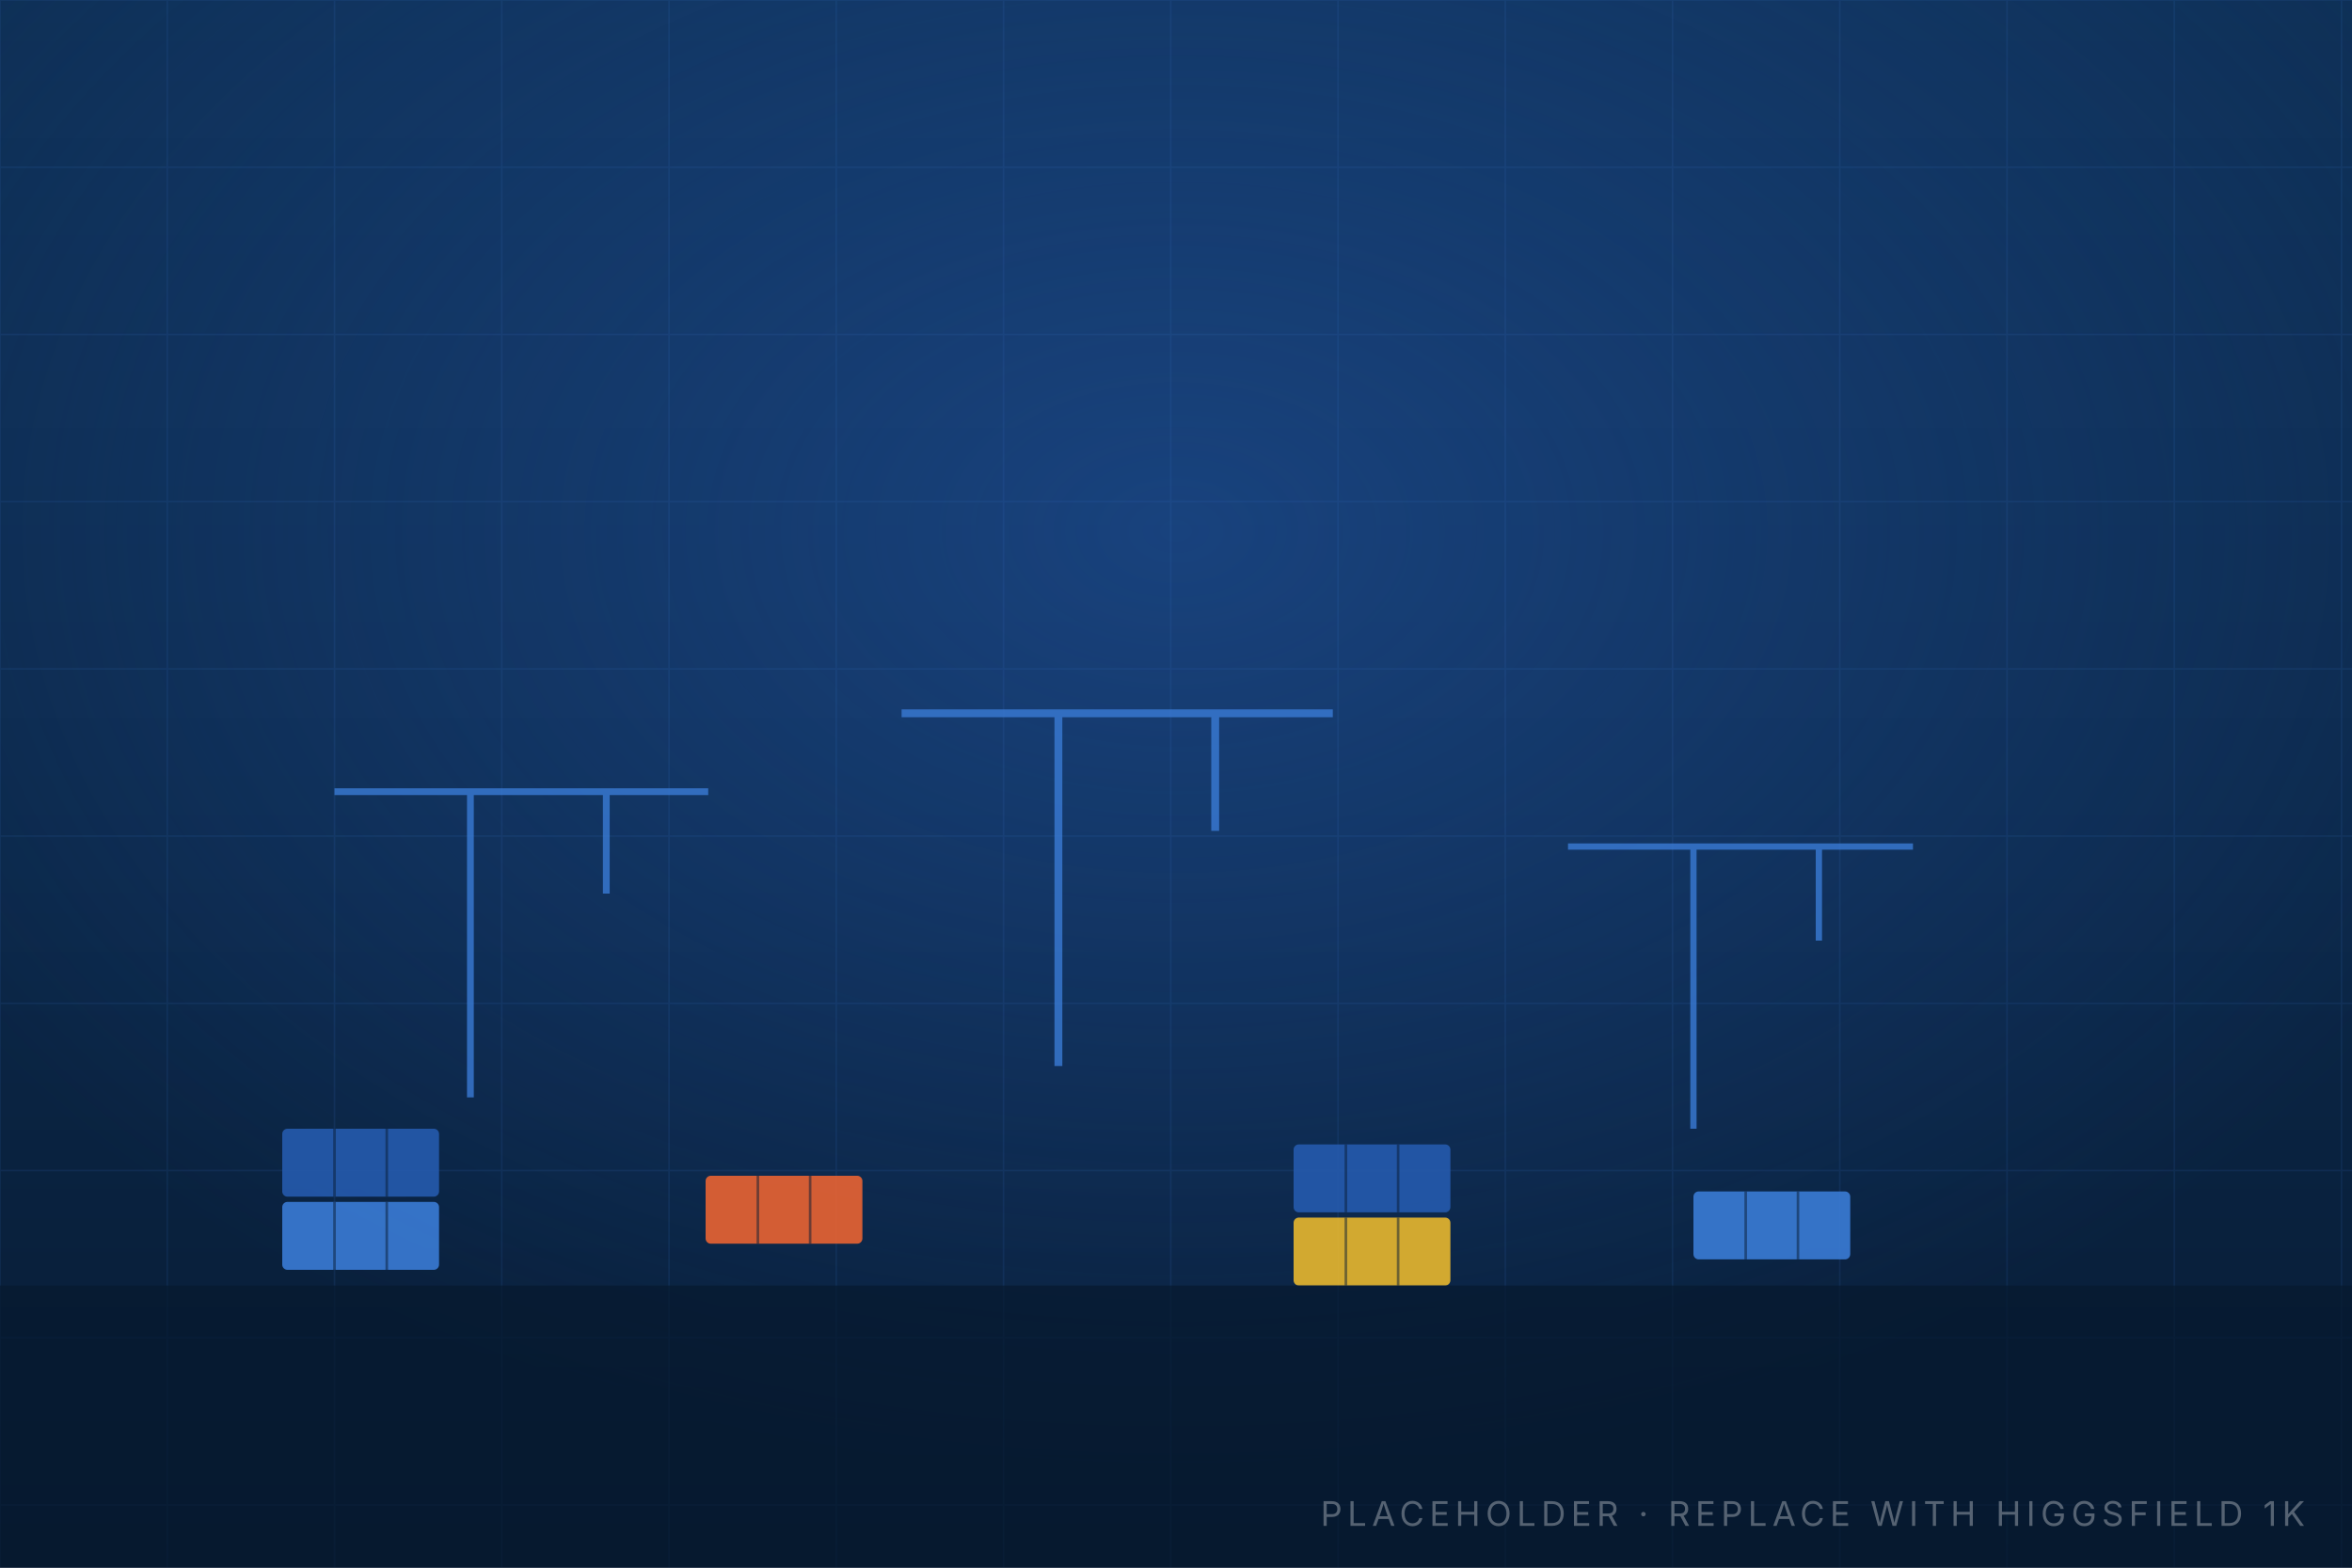
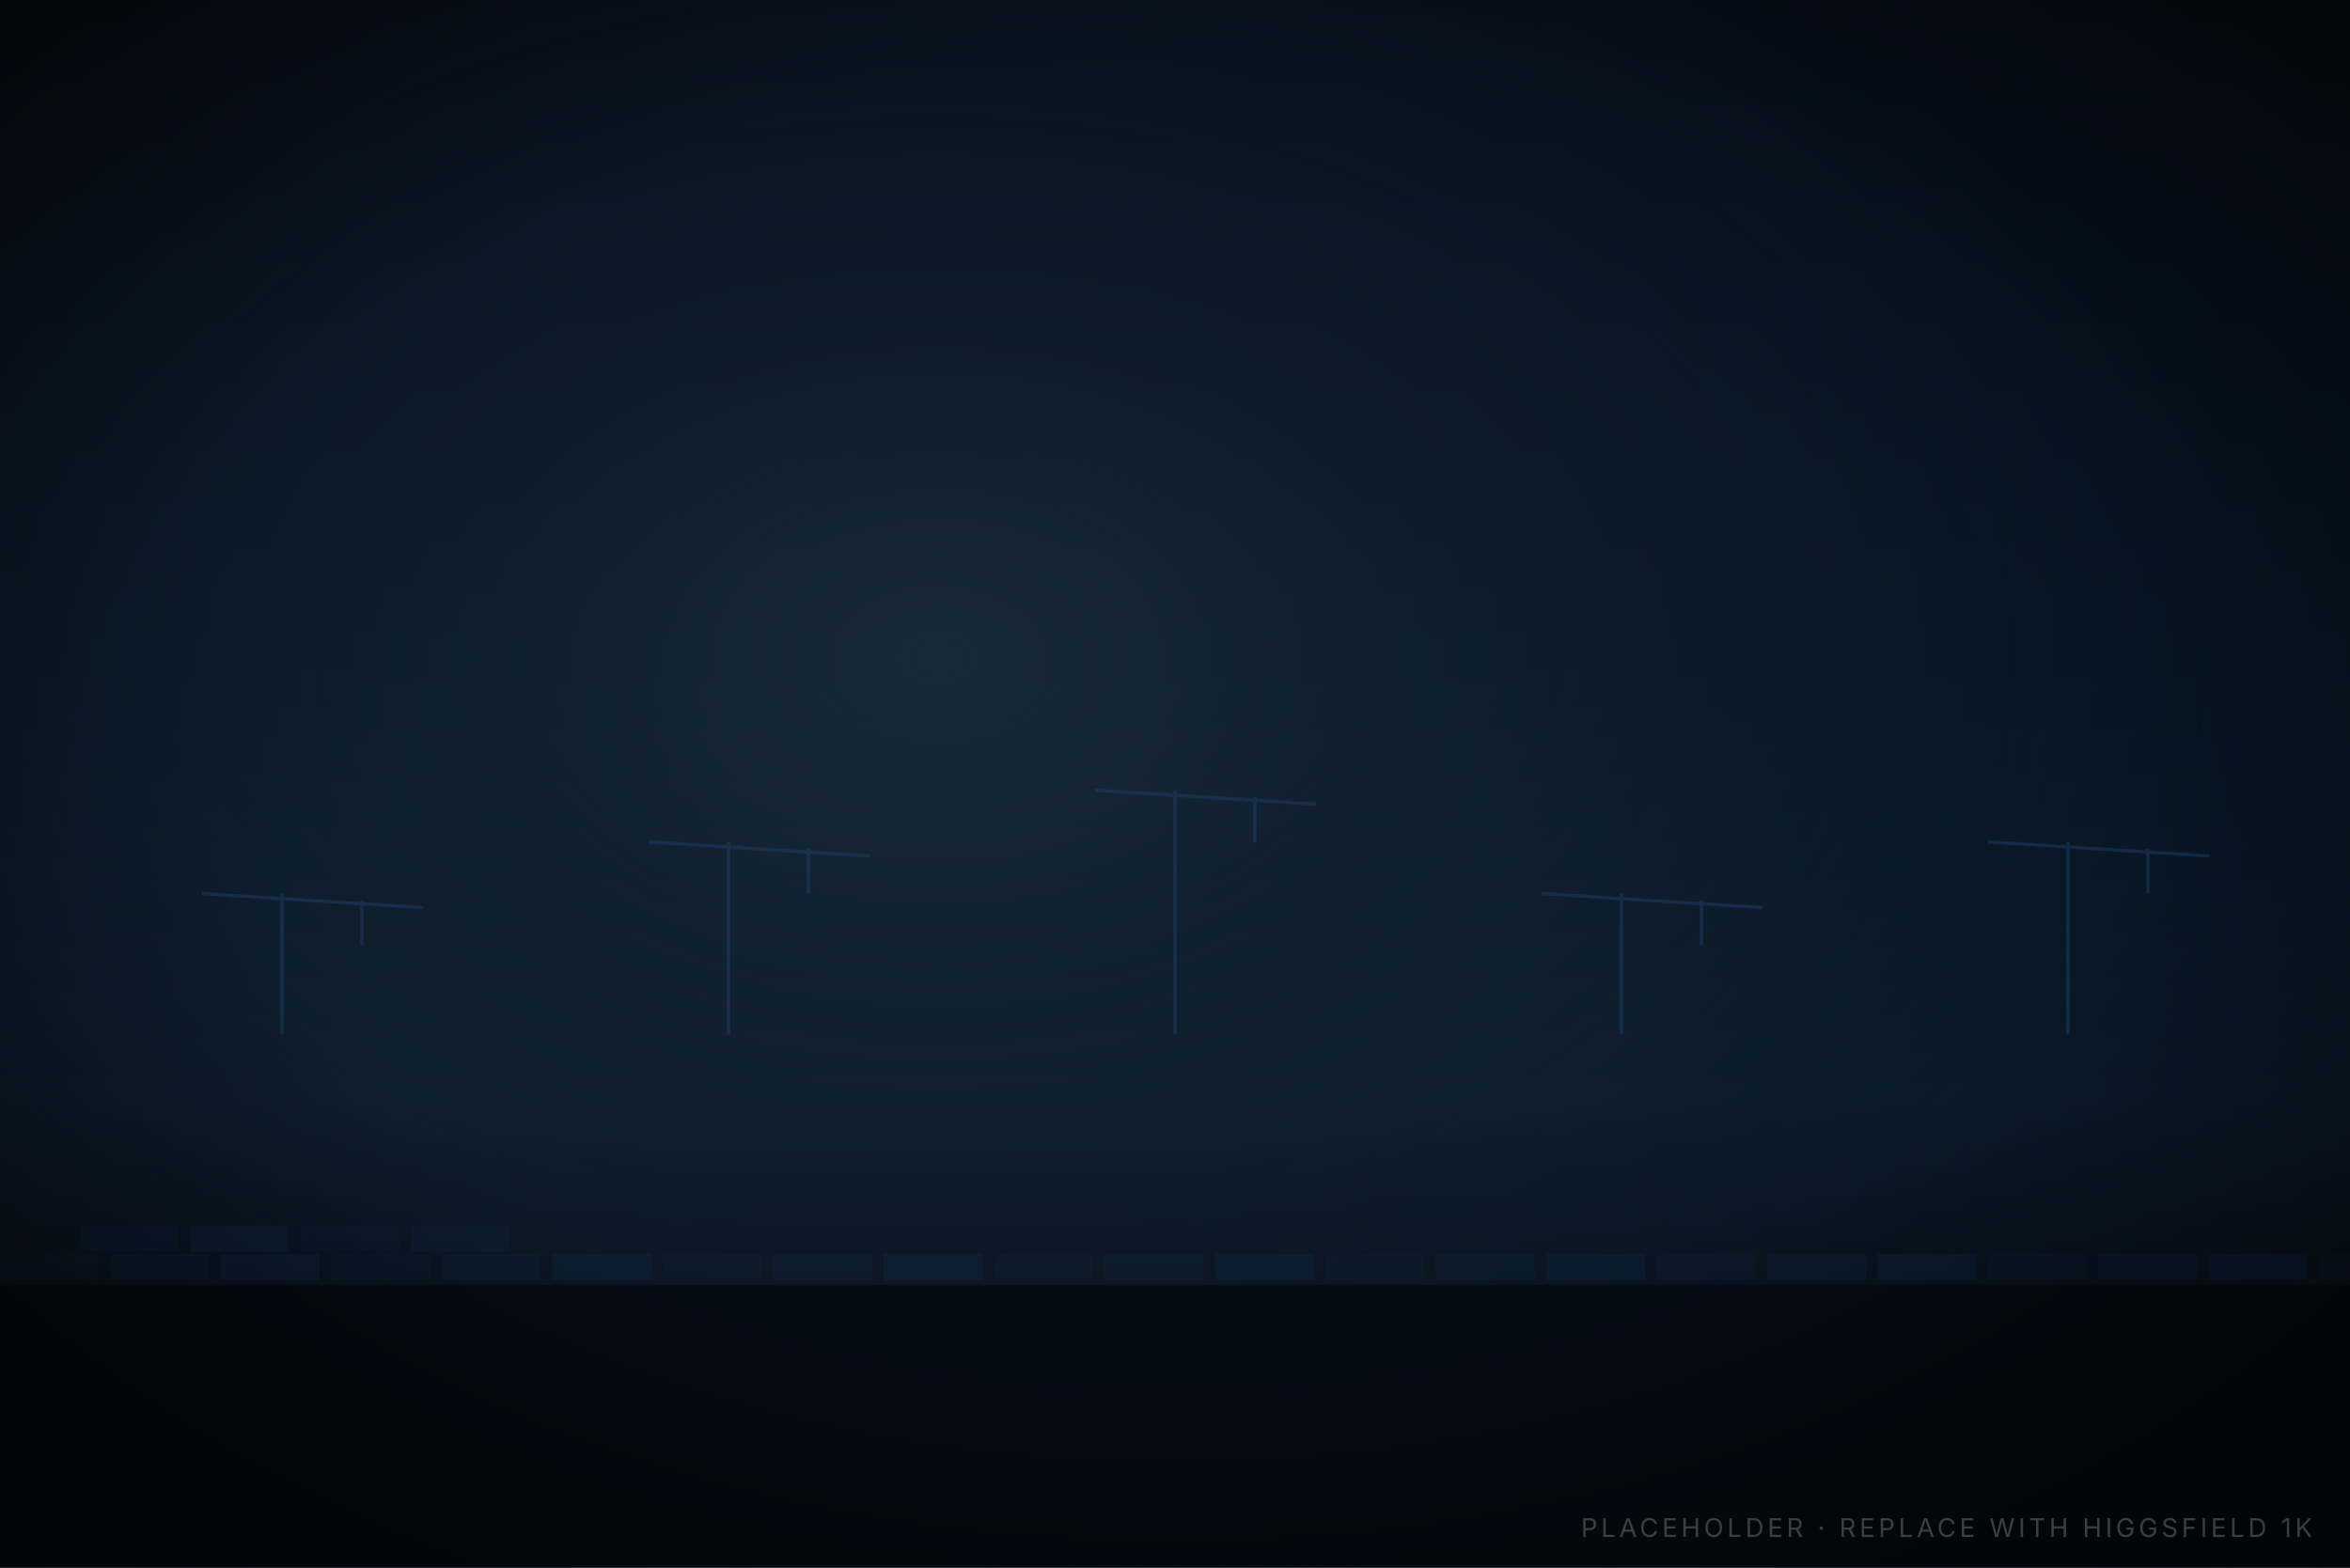
- <svg xmlns="http://www.w3.org/2000/svg" width="900" height="600" viewBox="0 0 900 600" role="img">
+ <svg xmlns="http://www.w3.org/2000/svg" width="1000" height="667" viewBox="0 0 1000 667" role="img" preserveAspectRatio="xMidYMid slice">
  <defs>
    <linearGradient id="sky" x1="0" y1="0" x2="0" y2="1">
-       <stop offset="0" stop-color="#0e3057" />
-       <stop offset="0.55" stop-color="#0B2748" />
-       <stop offset="1" stop-color="#071B33" />
+       <stop offset="0" stop-color="#0a1d33" />
+       <stop offset="0.42" stop-color="#0d2842" />
+       <stop offset="0.7" stop-color="#16324f" />
+       <stop offset="1" stop-color="#05121f" />
    </linearGradient>
-     <radialGradient id="glow" cx="50%" cy="34%" r="60%">
-       <stop offset="0" stop-color="#255AAD" stop-opacity="0.5" />
-       <stop offset="1" stop-color="#255AAD" stop-opacity="0" />
+     <radialGradient id="sun" cx="40%" cy="42%" r="55%">
+       <stop offset="0" stop-color="#8fb7e8" stop-opacity="0.3" />
+       <stop offset="0.35" stop-color="#8fb7e8" stop-opacity="0.14" />
+       <stop offset="1" stop-color="#8fb7e8" stop-opacity="0" />
    </radialGradient>
-     <linearGradient id="gold" x1="0" y1="0" x2="1" y2="0">
-       <stop offset="0" stop-color="#E8B72E" />
-       <stop offset="1" stop-color="#E96332" />
+     <radialGradient id="vig" cx="50%" cy="46%" r="75%">
+       <stop offset="0.55" stop-color="#000" stop-opacity="0" />
+       <stop offset="1" stop-color="#000" stop-opacity="0.66" />
+     </radialGradient>
+     <linearGradient id="cobaltShade" x1="0" y1="0" x2="0" y2="1">
+       <stop offset="0" stop-color="#255aad" stop-opacity="0.0" />
+       <stop offset="1" stop-color="#255aad" stop-opacity="0.22" />
    </linearGradient>
+     <filter id="grain">
+       <feTurbulence type="fractalNoise" baseFrequency="0.9" numOctaves="2" seed="11" stitchTiles="stitch" result="n" />
+       <feColorMatrix in="n" type="matrix" values="0 0 0 0 0  0 0 0 0 0  0 0 0 0 0  0 0 0 0.7 0" />
+       <feComponentTransfer>
+         <feFuncA type="linear" slope="0.05" />
+       </feComponentTransfer>
+       <feComposite operator="over" in2="SourceGraphic" />
+     </filter>
+     <filter id="soft">
+       <feGaussianBlur stdDeviation="3" />
+     </filter>
+     <filter id="haze">
+       <feGaussianBlur stdDeviation="14" />
+     </filter>
  </defs>
-   <rect width="900" height="600" fill="url(#sky)" />
-   <rect width="900" height="600" fill="url(#glow)" />
-   <g stroke="#3A7BD5" stroke-width="0.6" opacity="0.12">
-     <line x1="0" y1="0" x2="0" y2="600" />
-     <line x1="64" y1="0" x2="64" y2="600" />
-     <line x1="128" y1="0" x2="128" y2="600" />
-     <line x1="192" y1="0" x2="192" y2="600" />
-     <line x1="256" y1="0" x2="256" y2="600" />
-     <line x1="320" y1="0" x2="320" y2="600" />
-     <line x1="384" y1="0" x2="384" y2="600" />
-     <line x1="448" y1="0" x2="448" y2="600" />
-     <line x1="512" y1="0" x2="512" y2="600" />
-     <line x1="576" y1="0" x2="576" y2="600" />
-     <line x1="640" y1="0" x2="640" y2="600" />
-     <line x1="704" y1="0" x2="704" y2="600" />
-     <line x1="768" y1="0" x2="768" y2="600" />
-     <line x1="832" y1="0" x2="832" y2="600" />
-     <line x1="896" y1="0" x2="896" y2="600" />
-     <line x1="0" y1="0" x2="900" y2="0" />
-     <line x1="0" y1="64" x2="900" y2="64" />
-     <line x1="0" y1="128" x2="900" y2="128" />
-     <line x1="0" y1="192" x2="900" y2="192" />
-     <line x1="0" y1="256" x2="900" y2="256" />
-     <line x1="0" y1="320" x2="900" y2="320" />
-     <line x1="0" y1="384" x2="900" y2="384" />
-     <line x1="0" y1="448" x2="900" y2="448" />
-     <line x1="0" y1="512" x2="900" y2="512" />
-     <line x1="0" y1="576" x2="900" y2="576" />
+   <rect width="1000" height="667" fill="url(#sky)" />
+   <rect width="1000" height="667" fill="url(#sun)" />
+   <g stroke="#3a7bd5" stroke-width="1.4" fill="none" opacity="0.5">
+     <line x1="120" y1="440.22" x2="120" y2="380.22" />
+     <line x1="86" y1="380.22" x2="180" y2="386.22" />
+     <line x1="154" y1="383.22" x2="154" y2="402.22" />
+     <line x1="310" y1="440.22" x2="310" y2="358.22" />
+     <line x1="276" y1="358.22" x2="370" y2="364.22" />
+     <line x1="344" y1="361.22" x2="344" y2="380.22" />
+     <line x1="500" y1="440.22" x2="500" y2="336.22" />
+     <line x1="466" y1="336.22" x2="560" y2="342.22" />
+     <line x1="534" y1="339.22" x2="534" y2="358.22" />
+     <line x1="690" y1="440.22" x2="690" y2="380.22" />
+     <line x1="656" y1="380.22" x2="750" y2="386.22" />
+     <line x1="724" y1="383.22" x2="724" y2="402.22" />
+     <line x1="880" y1="440.22" x2="880" y2="358.22" />
+     <line x1="846" y1="358.22" x2="940" y2="364.22" />
+     <line x1="914" y1="361.22" x2="914" y2="380.22" />
  </g>
-   <g>
-     <g stroke="#3A7BD5" stroke-width="2.6" fill="none" opacity="0.8">
-       <line x1="180" y1="420" x2="180" y2="303" />
-       <line x1="128" y1="303" x2="271" y2="303" />
-       <line x1="232" y1="303" x2="232" y2="342" />
-     </g>
-     <g stroke="#3A7BD5" stroke-width="3" fill="none" opacity="0.8">
-       <line x1="405" y1="408" x2="405" y2="273" />
-       <line x1="345" y1="273" x2="510" y2="273" />
-       <line x1="465" y1="273" x2="465" y2="318" />
-     </g>
-     <g stroke="#3A7BD5" stroke-width="2.4" fill="none" opacity="0.8">
-       <line x1="648" y1="432" x2="648" y2="324" />
-       <line x1="600" y1="324" x2="732" y2="324" />
-       <line x1="696" y1="324" x2="696" y2="360" />
-     </g>
+   <g opacity="0.32">
+     <rect x="0" y="533.6" width="42" height="11" fill="#255aad" opacity="0.4" />
+     <rect x="47" y="533.6" width="42" height="11" fill="#255aad" opacity="0.6" />
+     <rect x="94" y="533.6" width="42" height="11" fill="#255aad" opacity="0.8" />
+     <rect x="141" y="533.6" width="42" height="11" fill="#255aad" opacity="0.4" />
+     <rect x="188" y="533.6" width="42" height="11" fill="#255aad" opacity="0.6" />
+     <rect x="235" y="533.6" width="42" height="11" fill="#255aad" opacity="0.8" />
+     <rect x="282" y="533.6" width="42" height="11" fill="#255aad" opacity="0.4" />
+     <rect x="329" y="533.6" width="42" height="11" fill="#255aad" opacity="0.6" />
+     <rect x="376" y="533.6" width="42" height="11" fill="#255aad" opacity="0.8" />
+     <rect x="423" y="533.6" width="42" height="11" fill="#255aad" opacity="0.4" />
+     <rect x="470" y="533.6" width="42" height="11" fill="#255aad" opacity="0.6" />
+     <rect x="517" y="533.6" width="42" height="11" fill="#255aad" opacity="0.8" />
+     <rect x="564" y="533.6" width="42" height="11" fill="#255aad" opacity="0.4" />
+     <rect x="611" y="533.6" width="42" height="11" fill="#255aad" opacity="0.6" />
+     <rect x="658" y="533.6" width="42" height="11" fill="#255aad" opacity="0.8" />
+     <rect x="705" y="533.6" width="42" height="11" fill="#255aad" opacity="0.4" />
+     <rect x="752" y="533.6" width="42" height="11" fill="#255aad" opacity="0.6" />
+     <rect x="799" y="533.6" width="42" height="11" fill="#255aad" opacity="0.8" />
+     <rect x="846" y="533.6" width="42" height="11" fill="#255aad" opacity="0.4" />
+     <rect x="893" y="533.6" width="42" height="11" fill="#255aad" opacity="0.6" />
+     <rect x="940" y="533.6" width="42" height="11" fill="#255aad" opacity="0.8" />
+     <rect x="987" y="533.6" width="42" height="11" fill="#255aad" opacity="0.4" />
+     <rect x="34" y="521.6" width="42" height="11" fill="#255aad" opacity="0.6" />
+     <rect x="81" y="521.6" width="42" height="11" fill="#255aad" opacity="0.8" />
+     <rect x="128" y="521.6" width="42" height="11" fill="#255aad" opacity="0.4" />
+     <rect x="175" y="521.6" width="42" height="11" fill="#255aad" opacity="0.6" />
  </g>
-   <g>
-     <rect x="108" y="432" width="60" height="26" fill="#255AAD" opacity="0.9" rx="2" />
-     <line x1="128" y1="432" x2="128" y2="458" stroke="#071B33" stroke-width="1" opacity="0.5" />
-     <line x1="148" y1="432" x2="148" y2="458" stroke="#071B33" stroke-width="1" opacity="0.5" />
-     <rect x="108" y="460" width="60" height="26" fill="#3A7BD5" opacity="0.9" rx="2" />
-     <line x1="128" y1="460" x2="128" y2="486" stroke="#071B33" stroke-width="1" opacity="0.5" />
-     <line x1="148" y1="460" x2="148" y2="486" stroke="#071B33" stroke-width="1" opacity="0.5" />
-     <rect x="270" y="450" width="60" height="26" fill="#E96332" opacity="0.9" rx="2" />
-     <line x1="290" y1="450" x2="290" y2="476" stroke="#071B33" stroke-width="1" opacity="0.5" />
-     <line x1="310" y1="450" x2="310" y2="476" stroke="#071B33" stroke-width="1" opacity="0.5" />
-     <rect x="495" y="438" width="60" height="26" fill="#255AAD" opacity="0.9" rx="2" />
-     <line x1="515" y1="438" x2="515" y2="464" stroke="#071B33" stroke-width="1" opacity="0.5" />
-     <line x1="535" y1="438" x2="535" y2="464" stroke="#071B33" stroke-width="1" opacity="0.5" />
-     <rect x="495" y="466" width="60" height="26" fill="#E8B72E" opacity="0.9" rx="2" />
-     <line x1="515" y1="466" x2="515" y2="492" stroke="#071B33" stroke-width="1" opacity="0.5" />
-     <line x1="535" y1="466" x2="535" y2="492" stroke="#071B33" stroke-width="1" opacity="0.5" />
-     <rect x="648" y="456" width="60" height="26" fill="#3A7BD5" opacity="0.9" rx="2" />
-     <line x1="668" y1="456" x2="668" y2="482" stroke="#071B33" stroke-width="1" opacity="0.5" />
-     <line x1="688" y1="456" x2="688" y2="482" stroke="#071B33" stroke-width="1" opacity="0.5" />
-   </g>
-   <rect x="0" y="492" width="900" height="108" fill="#06182e" opacity="0.7" />
-   <text x="882" y="584" text-anchor="end" font-family="Inter, sans-serif" font-size="13" fill="#ffffff" opacity="0.32" letter-spacing="2">PLACEHOLDER · REPLACE WITH HIGGSFIELD 1K</text>
+   <rect x="0" y="546.94" width="1000" height="120.06" fill="#04101c" />
+   <rect x="0" y="546.94" width="1000" height="120.06" fill="#3a7bd5" opacity="0.06" />
+   <rect width="1000" height="667" fill="url(#vig)" />
+   <rect width="1000" height="667" filter="url(#grain)" opacity="0.5" />
+   <text x="984" y="654" text-anchor="end" font-family="Inter,system-ui,sans-serif" font-size="11" fill="#ffffff" opacity="0.22" letter-spacing="1.5">PLACEHOLDER · REPLACE WITH HIGGSFIELD 1K</text>
</svg>
